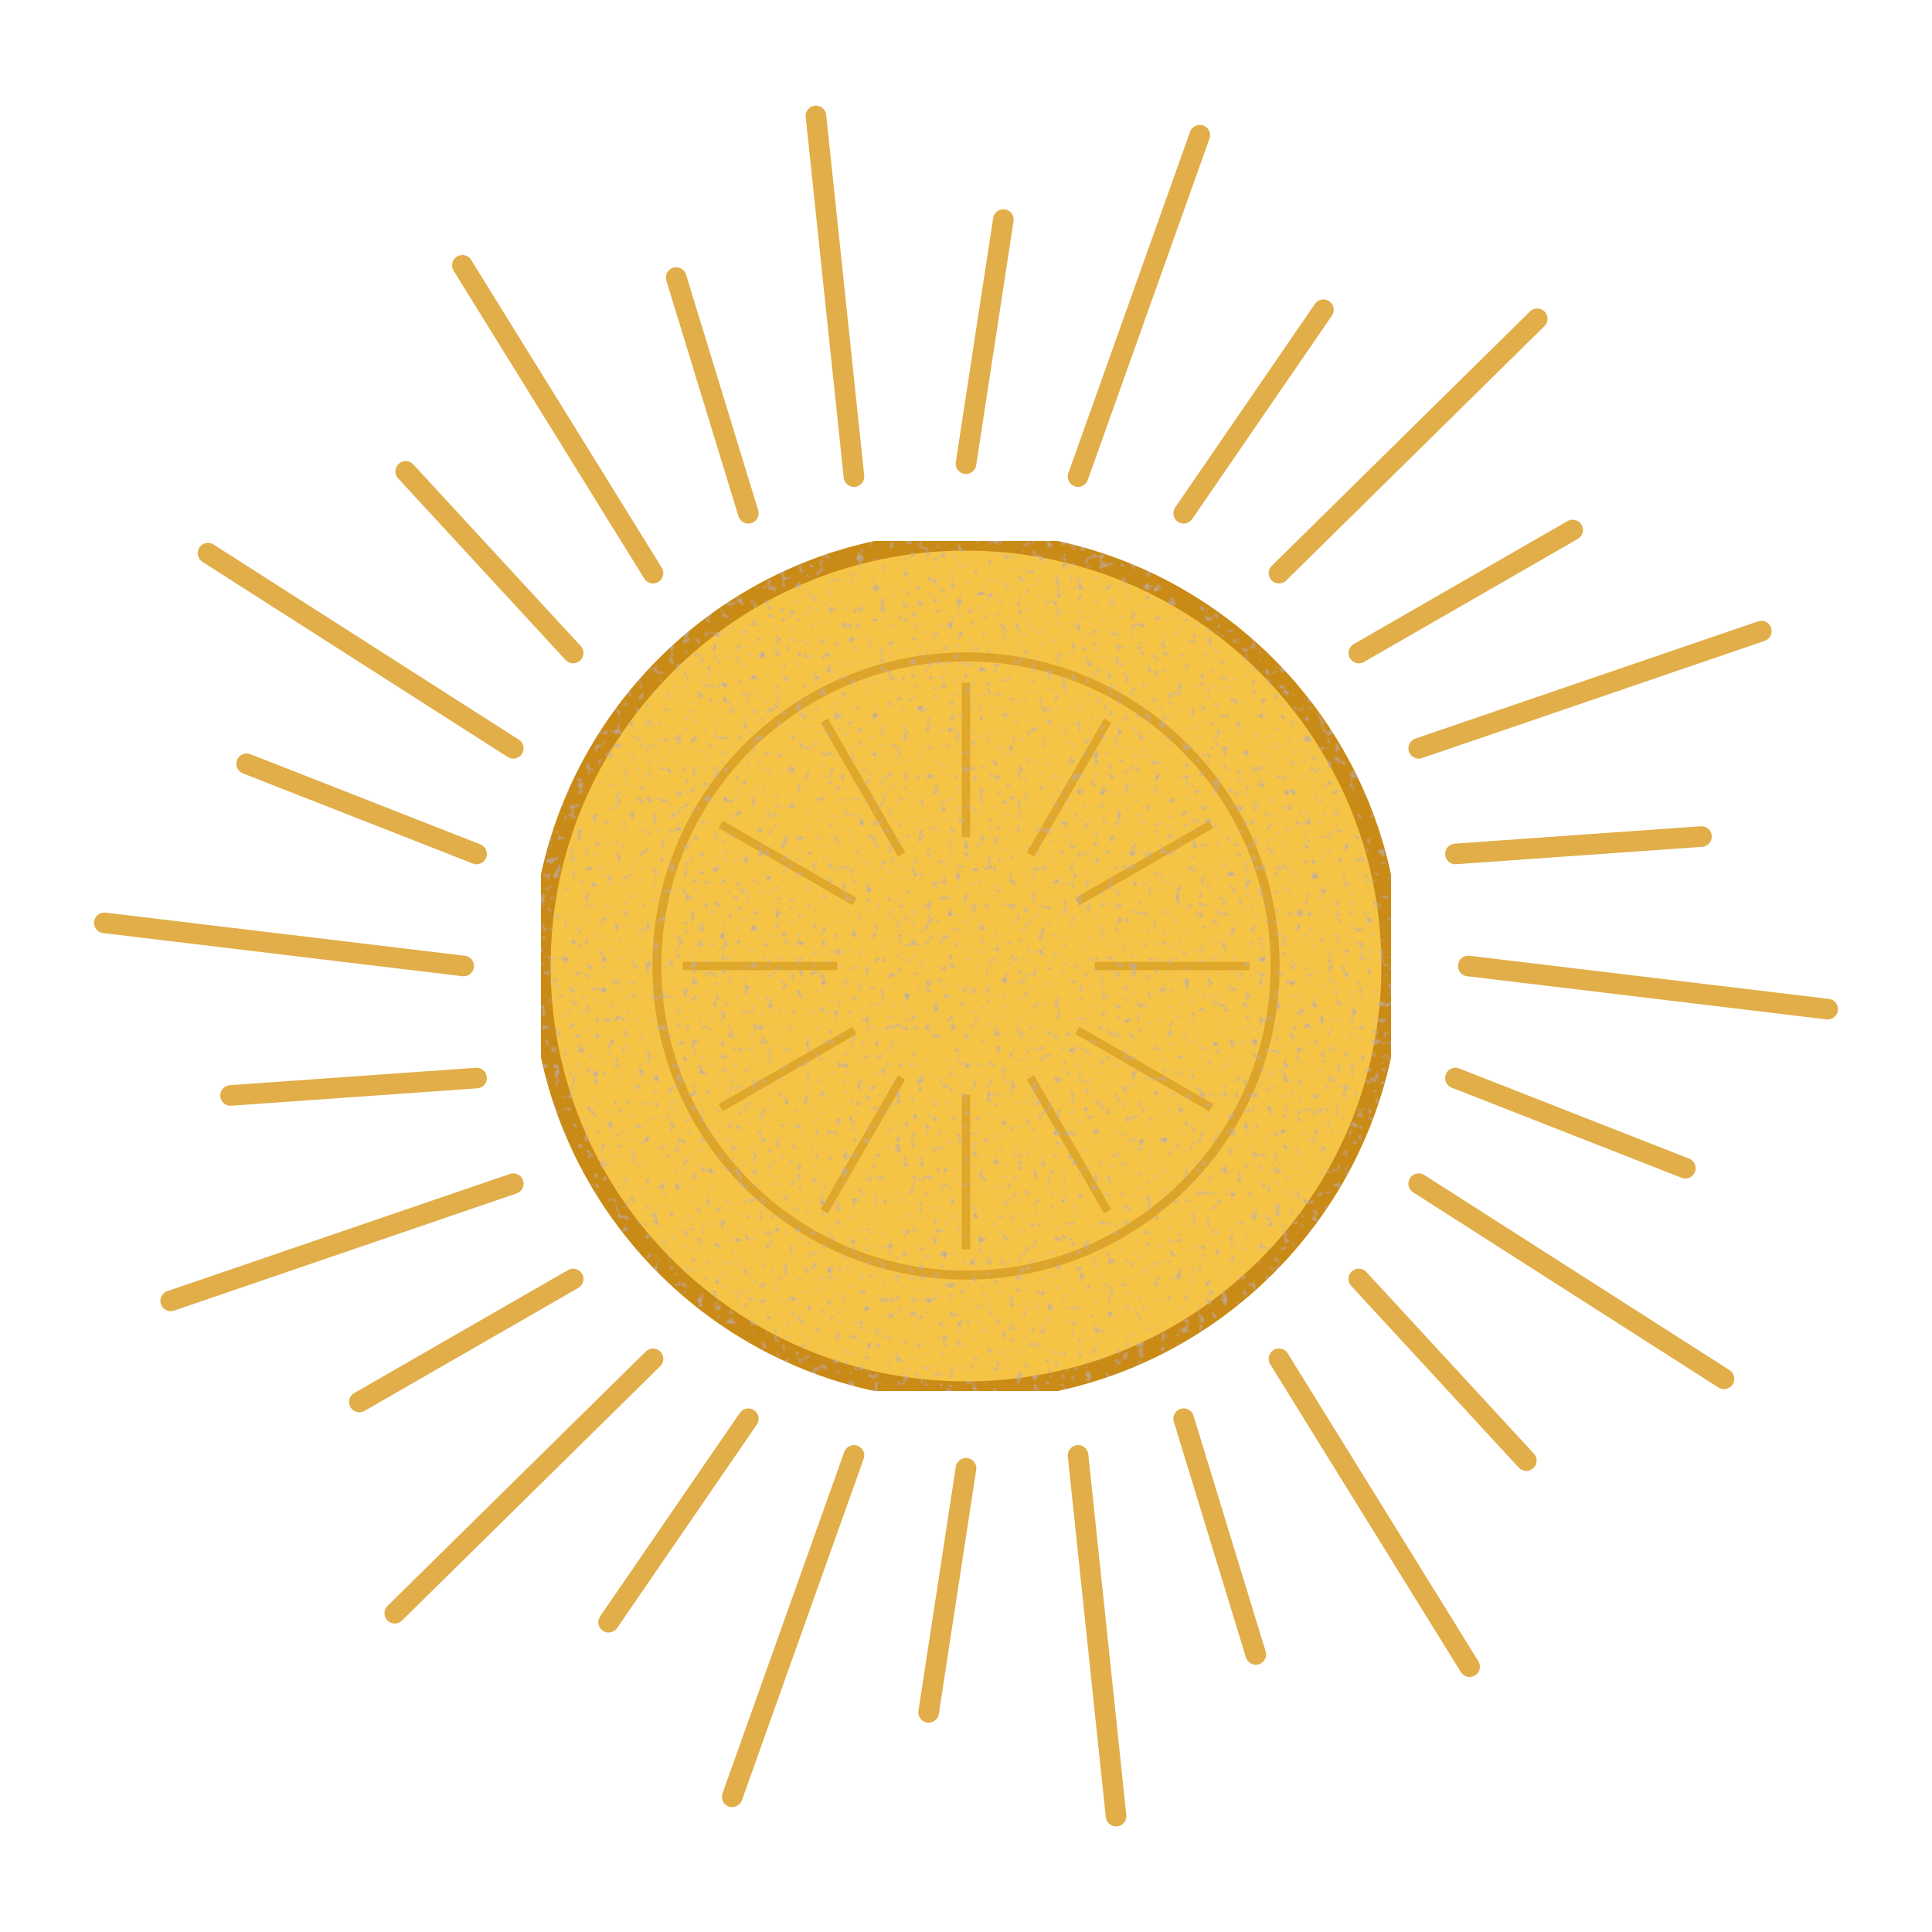
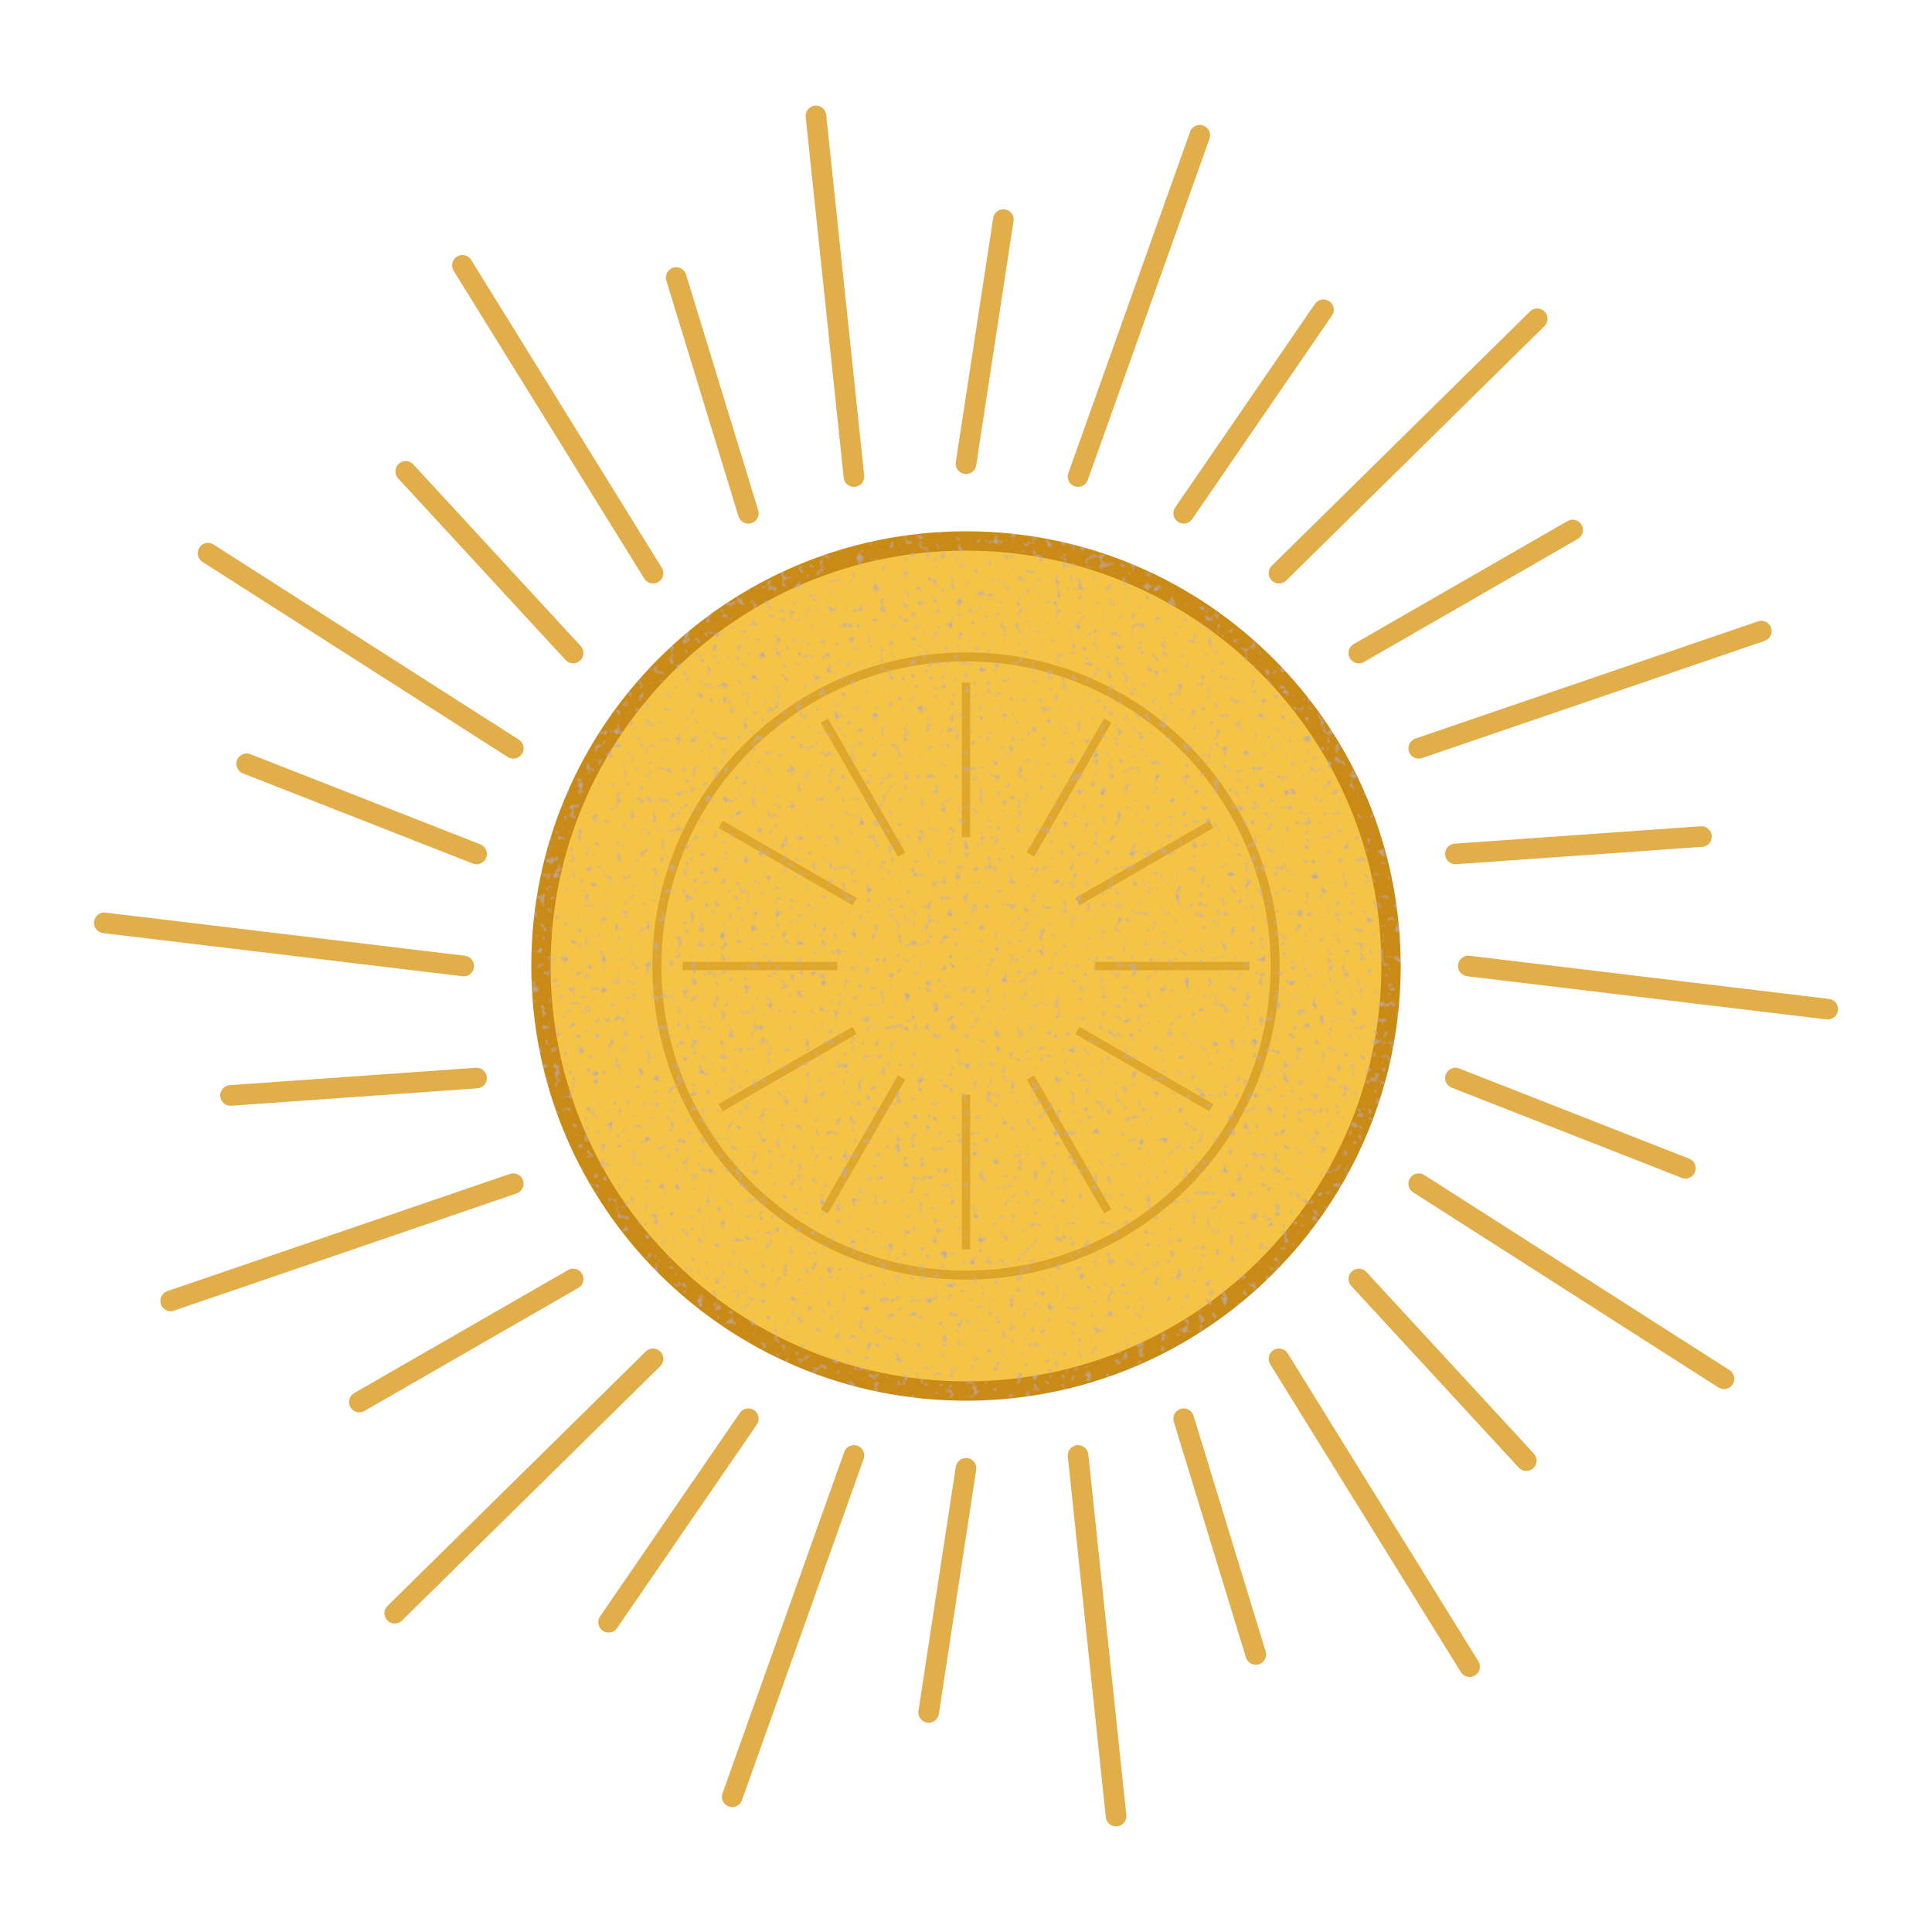
<svg xmlns="http://www.w3.org/2000/svg" viewBox="0 0 300 300" aria-hidden="true">
  <defs>
    <filter id="wob" x="-2%" y="-2%" width="104%" height="104%">
      <feTurbulence type="fractalNoise" baseFrequency="0.035" numOctaves="2" seed="5" result="n" />
      <feDisplacementMap in="SourceGraphic" in2="n" scale="3.2" />
    </filter>
-     <filter id="paper" x="0" y="0" width="100%" height="100%">
+     <filter id="paper" x="-3%" y="-3%" width="106%" height="106%">
      <feTurbulence type="fractalNoise" baseFrequency="0.85" numOctaves="2" seed="9" result="n" />
      <feColorMatrix in="n" type="matrix" values="0 0 0 0 .23  0 0 0 0 .16  0 0 0 0 .24  0 0 0 -2.2 1.25" result="spec" />
      <feComposite in="spec" in2="SourceAlpha" operator="in" result="s2" />
      <feMerge>
        <feMergeNode in="SourceGraphic" />
        <feMergeNode in="s2" />
      </feMerge>
    </filter>
-     <filter id="paperSoft" x="0" y="0" width="100%" height="100%">
+     <filter id="paperSoft" x="-4%" y="-4%" width="108%" height="108%">
      <feTurbulence type="fractalNoise" baseFrequency="0.85" numOctaves="2" seed="9" result="n" />
      <feColorMatrix in="n" type="matrix" values="0 0 0 0 .5  0 0 0 0 .42  0 0 0 0 .3  0 0 0 -3.4 1.35" result="spec" />
      <feComposite in="spec" in2="SourceAlpha" operator="in" result="s2" />
      <feMerge>
        <feMergeNode in="SourceGraphic" />
        <feMergeNode in="s2" />
      </feMerge>
    </filter>
    <pattern id="hatch" width="7" height="7" patternUnits="userSpaceOnUse" patternTransform="rotate(38)">
      <line x1="0" y1="0" x2="0" y2="7" stroke="#3b2a3d" stroke-width="1.3" opacity=".42" />
    </pattern>
    <pattern id="hatch2" width="5" height="5" patternUnits="userSpaceOnUse" patternTransform="rotate(-32)">
      <line x1="0" y1="0" x2="0" y2="5" stroke="#3b2a3d" stroke-width="1" opacity=".3" />
    </pattern>
  </defs>
  <g class="rays">
    <path d="M228 150L283.8 156.7" stroke="#d99a1c" stroke-width="3.2" stroke-linecap="round" opacity=".8" />
    <path d="M226 167.4L261.7 181.4" stroke="#d99a1c" stroke-width="3.2" stroke-linecap="round" opacity=".8" />
    <path d="M220.3 183.8L267.7 214.1" stroke="#d99a1c" stroke-width="3.2" stroke-linecap="round" opacity=".8" />
    <path d="M211 198.6L237 226.8" stroke="#d99a1c" stroke-width="3.2" stroke-linecap="round" opacity=".8" />
    <path d="M198.6 211L228.2 258.8" stroke="#d99a1c" stroke-width="3.2" stroke-linecap="round" opacity=".8" />
    <path d="M183.8 220.3L195 256.9" stroke="#d99a1c" stroke-width="3.2" stroke-linecap="round" opacity=".8" />
    <path d="M167.4 226L173.3 282" stroke="#d99a1c" stroke-width="3.2" stroke-linecap="round" opacity=".8" />
    <path d="M150 228L144.2 265.9" stroke="#d99a1c" stroke-width="3.2" stroke-linecap="round" opacity=".8" />
    <path d="M132.6 226L113.7 279" stroke="#d99a1c" stroke-width="3.2" stroke-linecap="round" opacity=".8" />
    <path d="M116.2 220.3L94.5 251.9" stroke="#d99a1c" stroke-width="3.2" stroke-linecap="round" opacity=".8" />
    <path d="M101.4 211L61.3 250.5" stroke="#d99a1c" stroke-width="3.2" stroke-linecap="round" opacity=".8" />
    <path d="M89 198.6L55.8 217.7" stroke="#d99a1c" stroke-width="3.2" stroke-linecap="round" opacity=".8" />
    <path d="M79.7 183.8L26.5 202" stroke="#d99a1c" stroke-width="3.2" stroke-linecap="round" opacity=".8" />
    <path d="M74 167.4L35.8 170.1" stroke="#d99a1c" stroke-width="3.2" stroke-linecap="round" opacity=".8" />
    <path d="M72 150L16.2 143.3" stroke="#d99a1c" stroke-width="3.2" stroke-linecap="round" opacity=".8" />
    <path d="M74 132.6L38.3 118.6" stroke="#d99a1c" stroke-width="3.2" stroke-linecap="round" opacity=".8" />
    <path d="M79.7 116.2L32.3 85.9" stroke="#d99a1c" stroke-width="3.2" stroke-linecap="round" opacity=".8" />
    <path d="M89 101.4L63 73.2" stroke="#d99a1c" stroke-width="3.2" stroke-linecap="round" opacity=".8" />
    <path d="M101.4 89L71.8 41.2" stroke="#d99a1c" stroke-width="3.2" stroke-linecap="round" opacity=".8" />
    <path d="M116.2 79.7L105 43.1" stroke="#d99a1c" stroke-width="3.2" stroke-linecap="round" opacity=".8" />
    <path d="M132.6 74L126.7 18" stroke="#d99a1c" stroke-width="3.2" stroke-linecap="round" opacity=".8" />
    <path d="M150 72L155.8 34.1" stroke="#d99a1c" stroke-width="3.2" stroke-linecap="round" opacity=".8" />
    <path d="M167.4 74L186.3 21" stroke="#d99a1c" stroke-width="3.2" stroke-linecap="round" opacity=".8" />
    <path d="M183.8 79.7L205.5 48.1" stroke="#d99a1c" stroke-width="3.2" stroke-linecap="round" opacity=".8" />
    <path d="M198.6 89L238.7 49.5" stroke="#d99a1c" stroke-width="3.2" stroke-linecap="round" opacity=".8" />
    <path d="M211 101.4L244.2 82.3" stroke="#d99a1c" stroke-width="3.2" stroke-linecap="round" opacity=".8" />
    <path d="M220.3 116.2L273.5 98" stroke="#d99a1c" stroke-width="3.2" stroke-linecap="round" opacity=".8" />
    <path d="M226 132.6L264.2 129.9" stroke="#d99a1c" stroke-width="3.2" stroke-linecap="round" opacity=".8" />
  </g>
  <g filter="url(#paperSoft)">
    <circle cx="150" cy="150" r="66" fill="#f6c445" stroke="#c98b12" stroke-width="3" />
    <circle cx="150" cy="150" r="48" fill="none" stroke="#c98b12" stroke-width="1.4" opacity=".55" />
    <path d="M170 150L194 150" stroke="#c98b12" stroke-width="1.3" opacity=".5" />
    <path d="M167.3 160L188.1 172" stroke="#c98b12" stroke-width="1.3" opacity=".5" />
    <path d="M160 167.3L172 188.1" stroke="#c98b12" stroke-width="1.3" opacity=".5" />
    <path d="M150 170L150 194" stroke="#c98b12" stroke-width="1.3" opacity=".5" />
    <path d="M140 167.3L128 188.1" stroke="#c98b12" stroke-width="1.3" opacity=".5" />
    <path d="M132.7 160L111.9 172" stroke="#c98b12" stroke-width="1.3" opacity=".5" />
    <path d="M130 150L106 150" stroke="#c98b12" stroke-width="1.3" opacity=".5" />
    <path d="M132.7 140L111.9 128" stroke="#c98b12" stroke-width="1.3" opacity=".5" />
    <path d="M140 132.7L128 111.9" stroke="#c98b12" stroke-width="1.3" opacity=".5" />
    <path d="M150 130L150 106" stroke="#c98b12" stroke-width="1.3" opacity=".5" />
    <path d="M160 132.7L172 111.9" stroke="#c98b12" stroke-width="1.3" opacity=".5" />
    <path d="M167.3 140L188.1 128" stroke="#c98b12" stroke-width="1.3" opacity=".5" />
  </g>
</svg>
